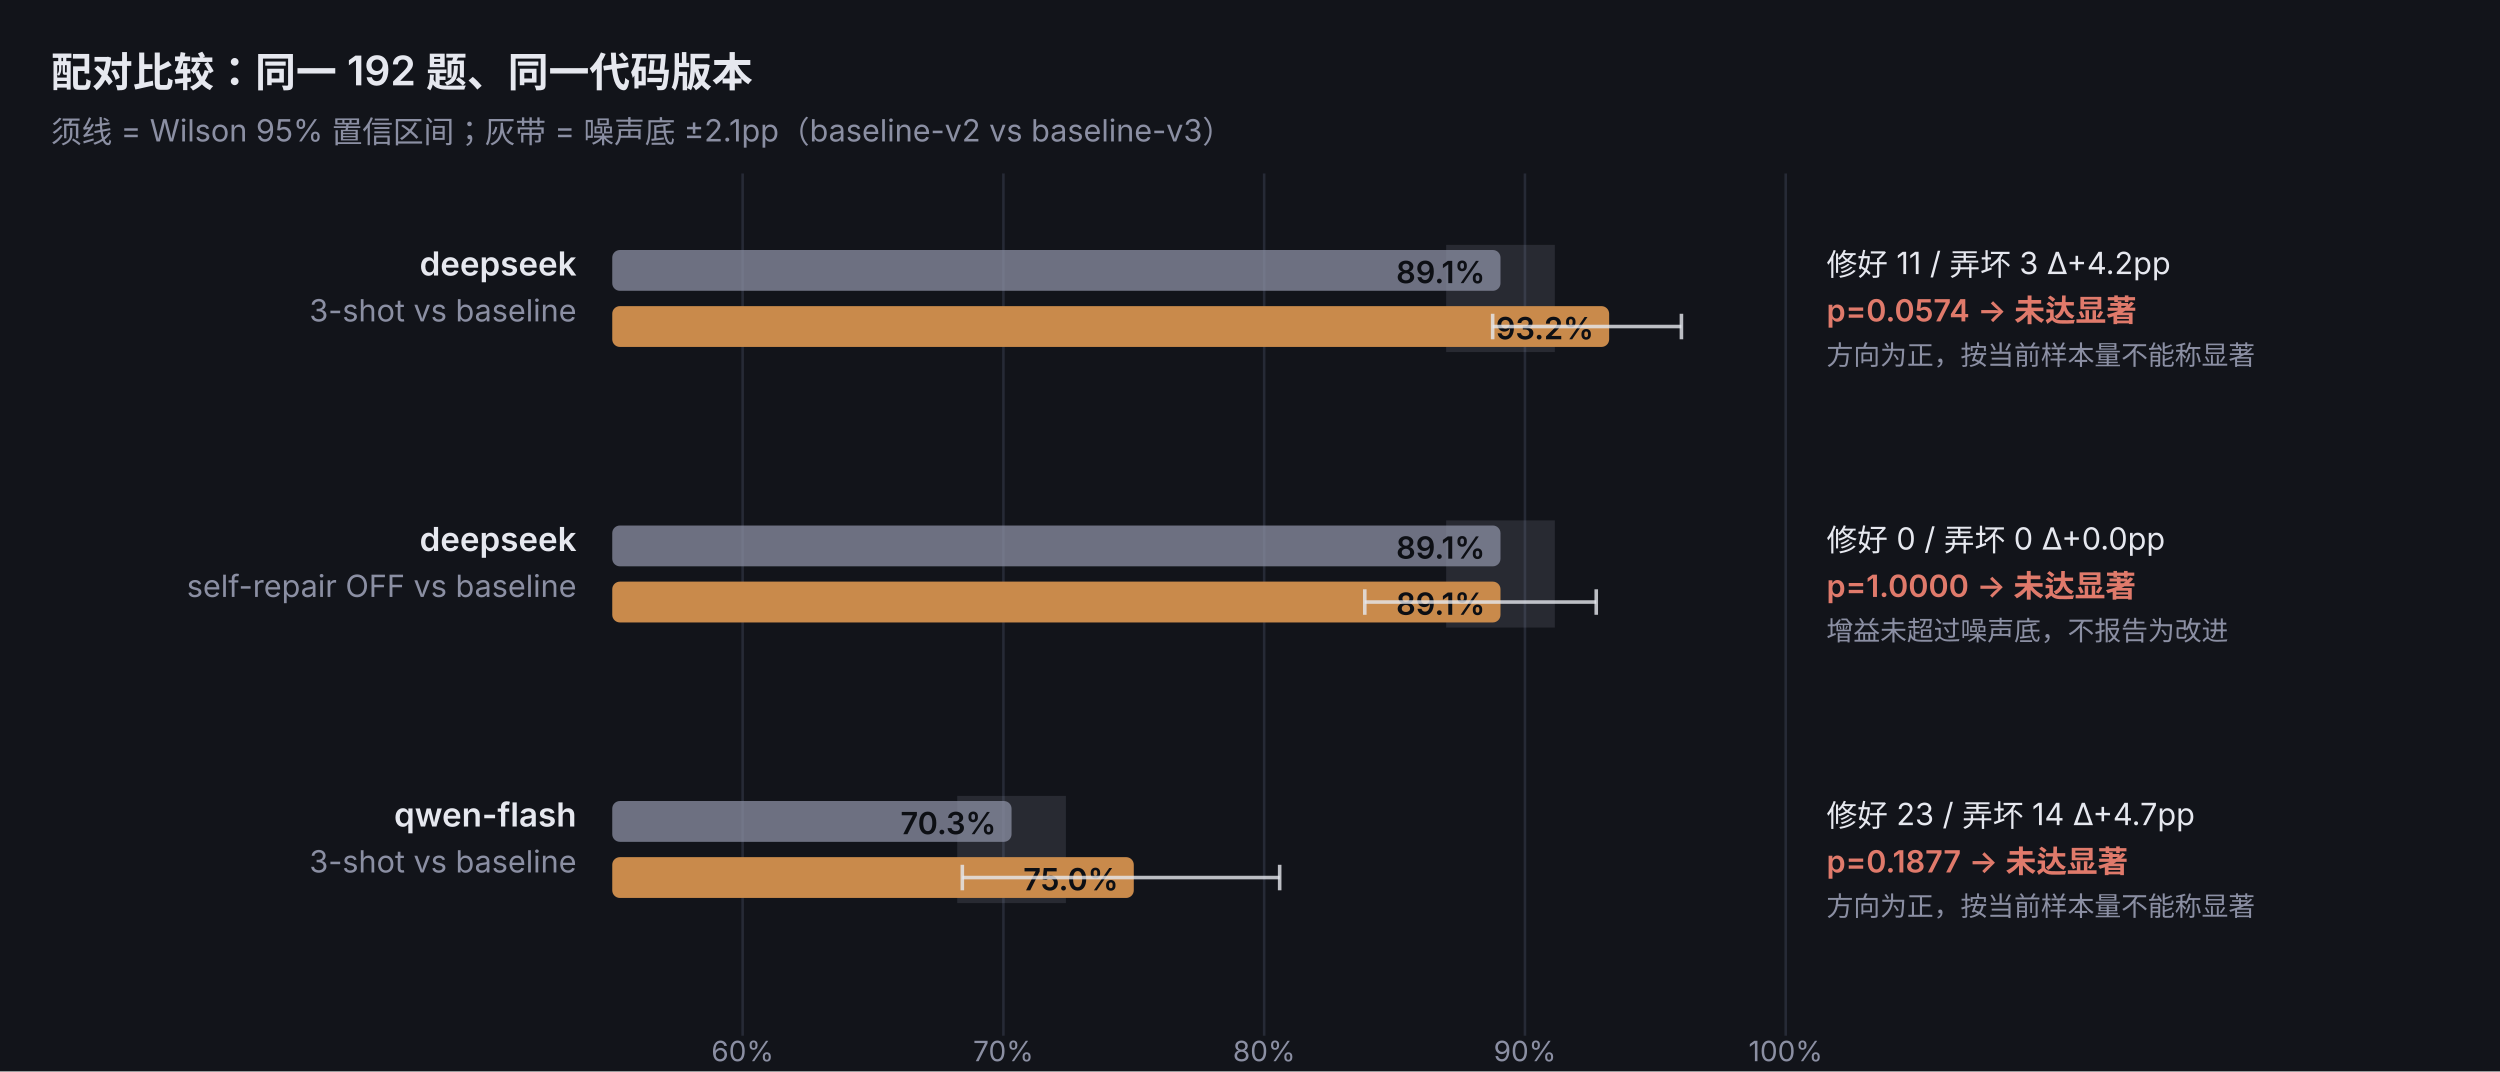
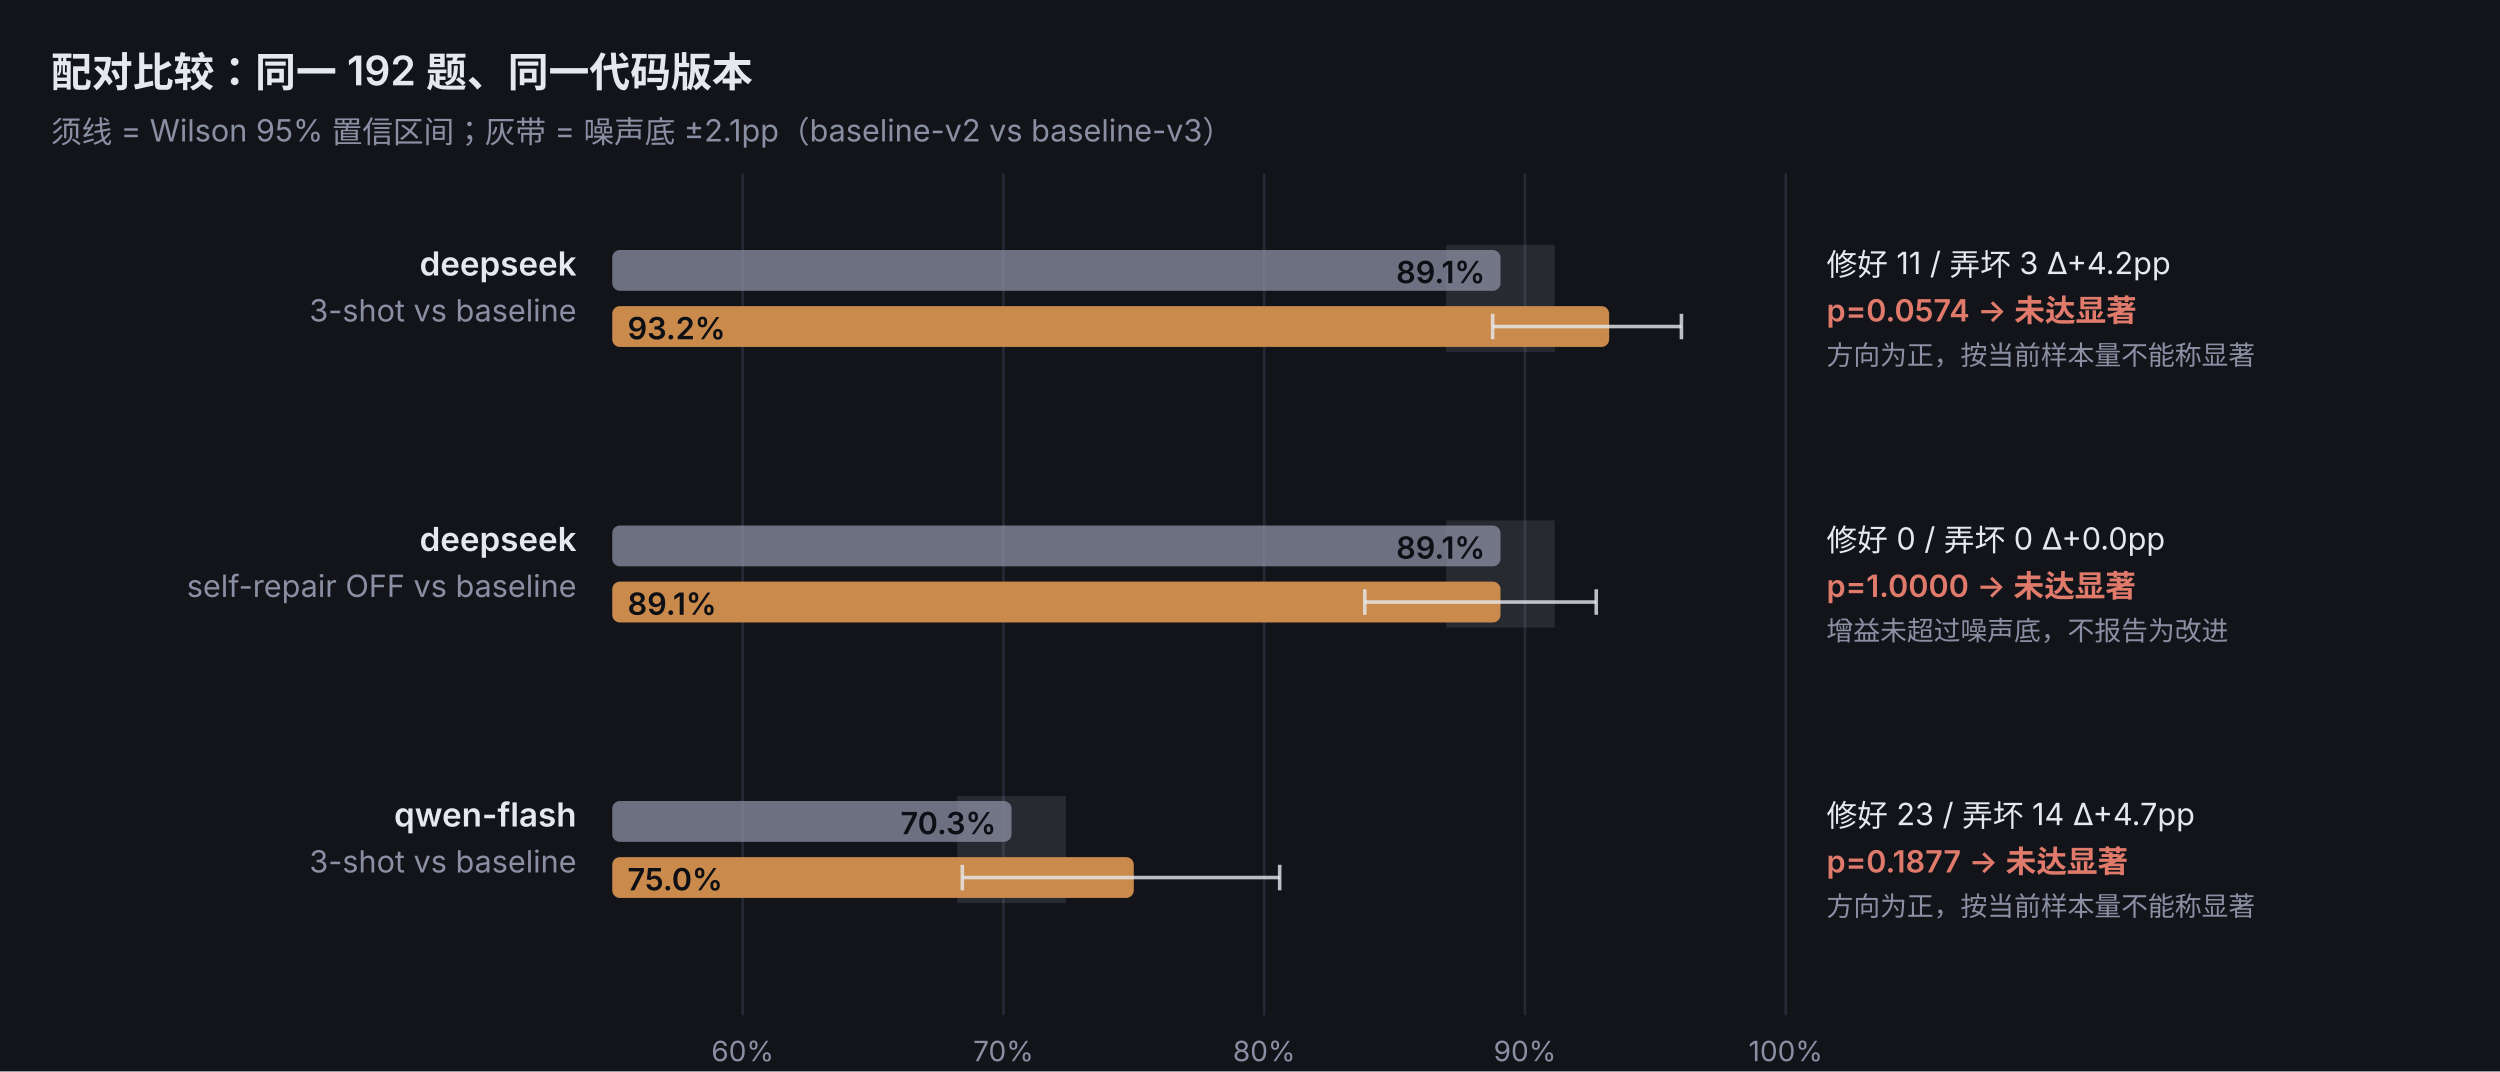
<svg xmlns="http://www.w3.org/2000/svg" viewBox="0 0 980 420" width="100%" font-family="-apple-system,Segoe UI,Microsoft YaHei,sans-serif">
  <rect width="980" height="420" fill="#12141a" />
  <text x="20" y="34" font-size="16" fill="#e6e8ef" text-anchor="start" font-weight="600">配对比较：同一 192 题、同一代码版本</text>
  <text x="20" y="56" font-size="12" fill="#8b8fa3" text-anchor="start" font-weight="normal">须线 = Wilson 95% 置信区间；灰带 = 噪声底 ±2.1pp（baseline-v2 vs baseline-v3）</text>
-   <line x1="291.111" y1="68" x2="291.111" y2="406" stroke="#262a36" />
+   <line x1="291.111" y1="68" x2="291.111" y2="398" stroke="#262a36" />
  <text x="291.111" y="416" font-size="11" fill="#8b8fa3" text-anchor="middle" font-weight="normal">60%</text>
-   <line x1="393.333" y1="68" x2="393.333" y2="406" stroke="#262a36" />
+   <line x1="393.333" y1="68" x2="393.333" y2="398" stroke="#262a36" />
  <text x="393.333" y="416" font-size="11" fill="#8b8fa3" text-anchor="middle" font-weight="normal">70%</text>
-   <line x1="495.556" y1="68" x2="495.556" y2="406" stroke="#262a36" />
+   <line x1="495.556" y1="68" x2="495.556" y2="398" stroke="#262a36" />
  <text x="495.556" y="416" font-size="11" fill="#8b8fa3" text-anchor="middle" font-weight="normal">80%</text>
-   <line x1="597.778" y1="68" x2="597.778" y2="406" stroke="#262a36" />
+   <line x1="597.778" y1="68" x2="597.778" y2="398" stroke="#262a36" />
  <text x="597.778" y="416" font-size="11" fill="#8b8fa3" text-anchor="middle" font-weight="normal">90%</text>
-   <line x1="700.0" y1="68" x2="700.0" y2="406" stroke="#262a36" />
+   <line x1="700.0" y1="68" x2="700.0" y2="398" stroke="#262a36" />
  <text x="700.0" y="416" font-size="11" fill="#8b8fa3" text-anchor="middle" font-weight="normal">100%</text>
  <text x="226" y="108" font-size="13" fill="#e6e8ef" text-anchor="end" font-weight="600">deepseek</text>
  <text x="226" y="126" font-size="12" fill="#8b8fa3" text-anchor="end" font-weight="normal">3-shot vs baseline</text>
  <rect x="566.898" y="96" width="42.593" height="42" fill="#8b8fa3" opacity="0.18" />
  <rect x="240" y="98" width="348.194" height="16" rx="3" fill="#8b8fa3" opacity="0.75" />
  <text x="582.194" y="111" font-size="12" fill="#0d0f14" text-anchor="end" font-weight="600">89.1%</text>
  <rect x="240" y="120" width="390.787" height="16" rx="3" fill="#c98a4b" />
-   <text x="624.787" y="133" font-size="12" fill="#0d0f14" text-anchor="end" font-weight="600">93.2%</text>
+   <text x="246" y="133" font-size="12" fill="#0d0f14" text-anchor="start" font-weight="600">93.2%</text>
  <line x1="585.119" y1="128" x2="659.119" y2="128" stroke="#e6e8ef" stroke-width="1.4" opacity="0.8" />
  <line x1="585.119" y1="123" x2="585.119" y2="133" stroke="#e6e8ef" stroke-width="1.4" opacity="0.8" />
  <line x1="659.119" y1="123" x2="659.119" y2="133" stroke="#e6e8ef" stroke-width="1.4" opacity="0.8" />
  <text x="716" y="108" font-size="12" fill="#e6e8ef" text-anchor="start" font-weight="normal">修好 11 / 弄坏 3   Δ+4.2pp</text>
  <text x="716" y="126" font-size="12" fill="#e07a6b" text-anchor="start" font-weight="600">p=0.0574 → 未达显著</text>
  <text x="716" y="143" font-size="10.5" fill="#8b8fa3" text-anchor="start" font-weight="normal">方向为正，按当前样本量不能称显著</text>
  <text x="226" y="216" font-size="13" fill="#e6e8ef" text-anchor="end" font-weight="600">deepseek</text>
  <text x="226" y="234" font-size="12" fill="#8b8fa3" text-anchor="end" font-weight="normal">self-repair OFF vs baseline</text>
  <rect x="566.898" y="204" width="42.593" height="42" fill="#8b8fa3" opacity="0.18" />
  <rect x="240" y="206" width="348.194" height="16" rx="3" fill="#8b8fa3" opacity="0.75" />
  <text x="582.194" y="219" font-size="12" fill="#0d0f14" text-anchor="end" font-weight="600">89.1%</text>
  <rect x="240" y="228" width="348.194" height="16" rx="3" fill="#c98a4b" />
-   <text x="582.194" y="241" font-size="12" fill="#0d0f14" text-anchor="end" font-weight="600">89.1%</text>
+   <text x="246" y="241" font-size="12" fill="#0d0f14" text-anchor="start" font-weight="600">89.1%</text>
  <line x1="534.996" y1="236" x2="625.727" y2="236" stroke="#e6e8ef" stroke-width="1.4" opacity="0.8" />
  <line x1="534.996" y1="231" x2="534.996" y2="241" stroke="#e6e8ef" stroke-width="1.4" opacity="0.8" />
  <line x1="625.727" y1="231" x2="625.727" y2="241" stroke="#e6e8ef" stroke-width="1.4" opacity="0.8" />
  <text x="716" y="216" font-size="12" fill="#e6e8ef" text-anchor="start" font-weight="normal">修好 0 / 弄坏 0   Δ+0.0pp</text>
  <text x="716" y="234" font-size="12" fill="#e07a6b" text-anchor="start" font-weight="600">p=1.0000 → 未达显著</text>
  <text x="716" y="251" font-size="10.5" fill="#8b8fa3" text-anchor="start" font-weight="normal">增益未超过噪声底，不报告为改进</text>
  <text x="226" y="324" font-size="13" fill="#e6e8ef" text-anchor="end" font-weight="600">qwen-flash</text>
  <text x="226" y="342" font-size="12" fill="#8b8fa3" text-anchor="end" font-weight="normal">3-shot vs baseline</text>
  <rect x="375.231" y="312" width="42.593" height="42" fill="#8b8fa3" opacity="0.18" />
  <rect x="240" y="314" width="156.528" height="16" rx="3" fill="#8b8fa3" opacity="0.75" />
  <text x="390.528" y="327" font-size="12" fill="#0d0f14" text-anchor="end" font-weight="600">70.3%</text>
  <rect x="240" y="336" width="204.444" height="16" rx="3" fill="#c98a4b" />
-   <text x="438.444" y="349" font-size="12" fill="#0d0f14" text-anchor="end" font-weight="600">75.0%</text>
+   <text x="246" y="349" font-size="12" fill="#0d0f14" text-anchor="start" font-weight="600">75.0%</text>
  <line x1="377.235" y1="344" x2="501.628" y2="344" stroke="#e6e8ef" stroke-width="1.4" opacity="0.8" />
  <line x1="377.235" y1="339" x2="377.235" y2="349" stroke="#e6e8ef" stroke-width="1.4" opacity="0.8" />
  <line x1="501.628" y1="339" x2="501.628" y2="349" stroke="#e6e8ef" stroke-width="1.4" opacity="0.8" />
  <text x="716" y="324" font-size="12" fill="#e6e8ef" text-anchor="start" font-weight="normal">修好 23 / 弄坏 14   Δ+4.7pp</text>
  <text x="716" y="342" font-size="12" fill="#e07a6b" text-anchor="start" font-weight="600">p=0.1877 → 未达显著</text>
  <text x="716" y="359" font-size="10.5" fill="#8b8fa3" text-anchor="start" font-weight="normal">方向为正，按当前样本量不能称显著</text>
</svg>
